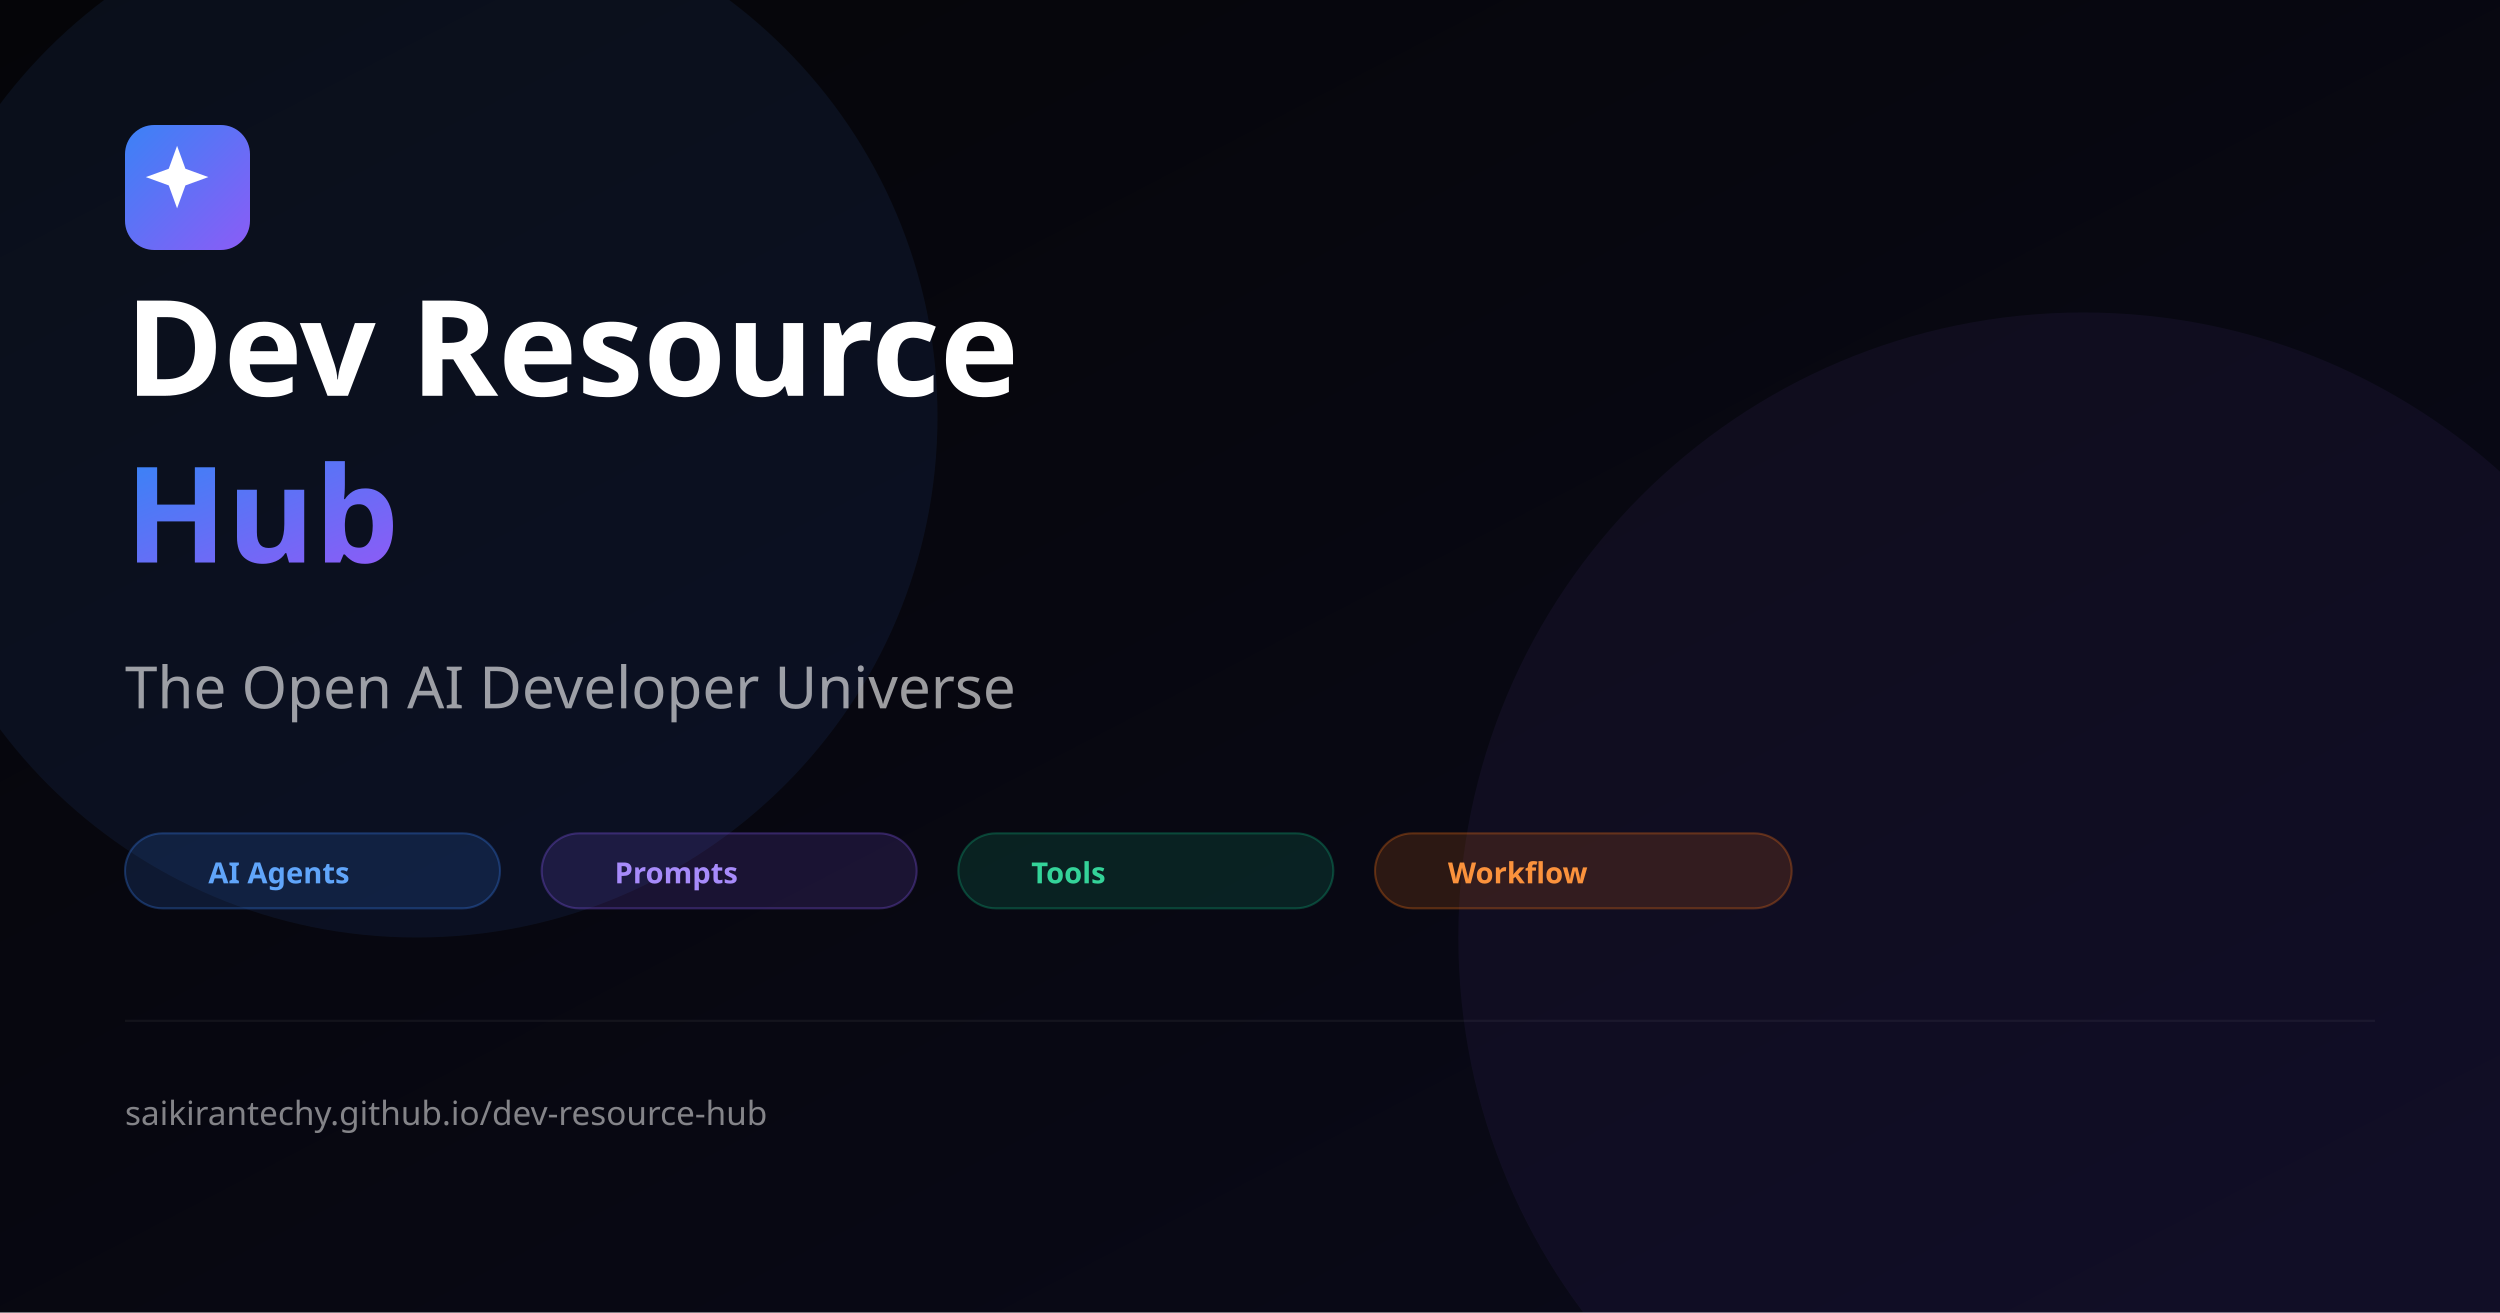
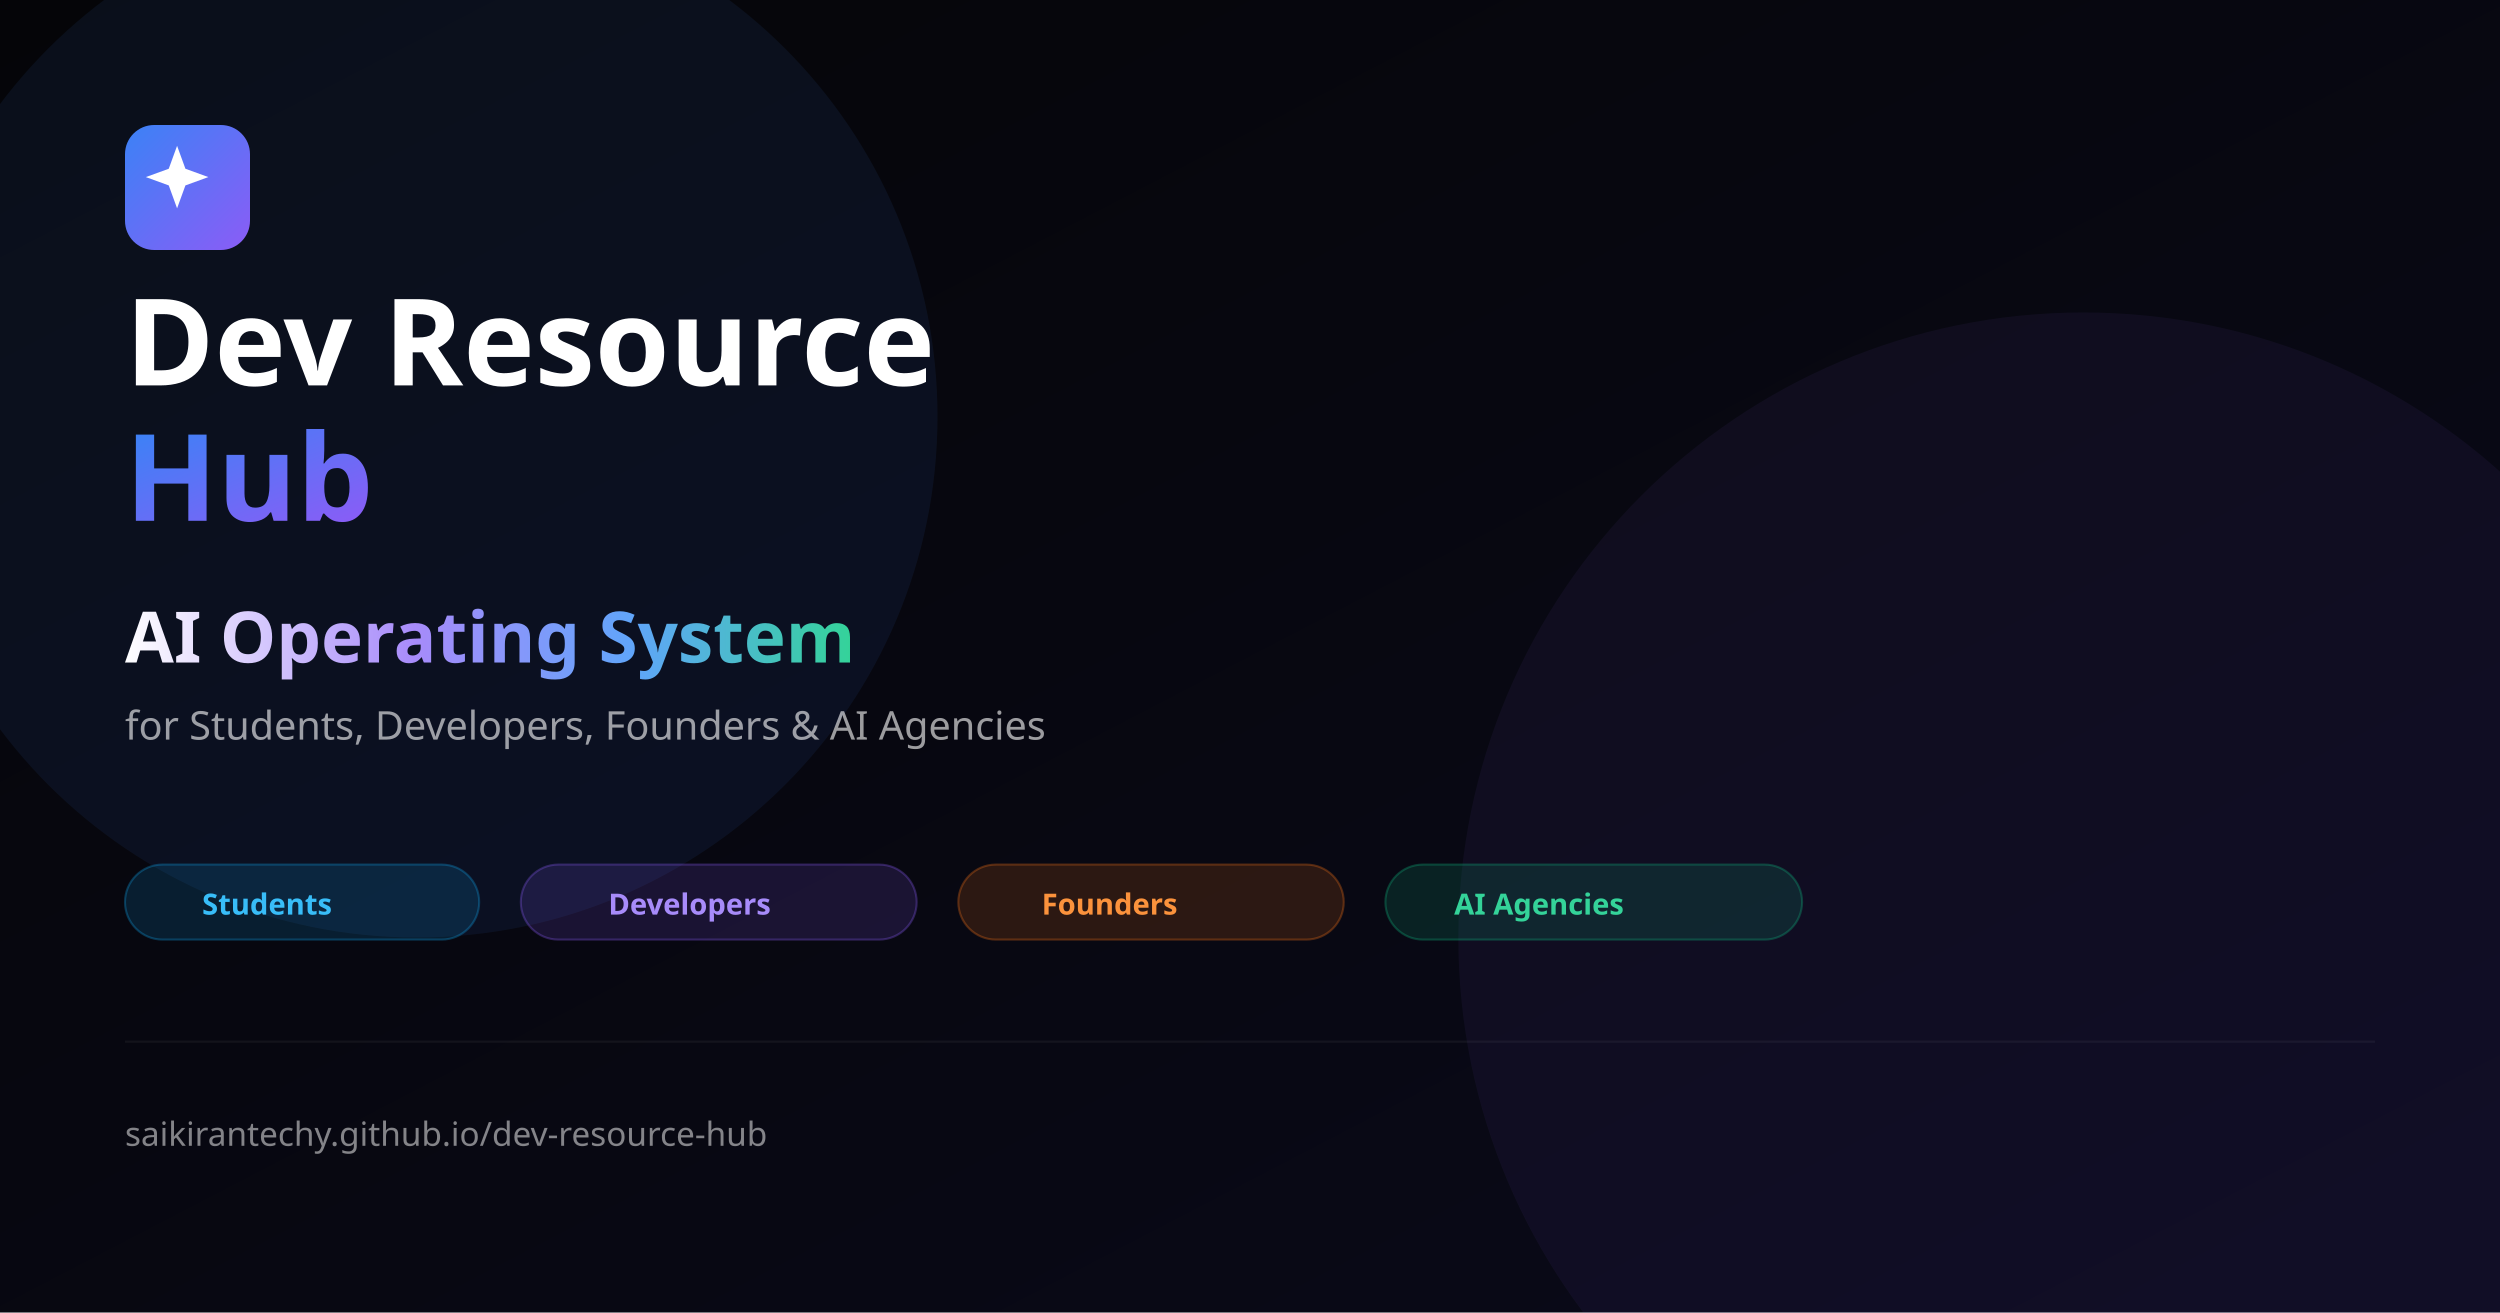
<svg xmlns="http://www.w3.org/2000/svg" width="1200" height="630" viewBox="0 0 1200 630">
  <defs>
    <linearGradient id="bg" x1="0%" y1="0%" x2="100%" y2="100%">
      <stop offset="0%" style="stop-color:#050508" />
      <stop offset="100%" style="stop-color:#0a0a1a" />
    </linearGradient>
    <linearGradient id="accent1" x1="0%" y1="0%" x2="100%" y2="100%">
      <stop offset="0%" style="stop-color:#3b82f6" />
      <stop offset="100%" style="stop-color:#8b5cf6" />
    </linearGradient>
+     <linearGradient id="titleGrad" x1="0%" y1="0%" x2="100%" y2="0%">
+       <stop offset="0%" style="stop-color:#ffffff" />
+       <stop offset="40%" style="stop-color:#a78bfa" />
+       <stop offset="70%" style="stop-color:#60a5fa" />
+       <stop offset="100%" style="stop-color:#34d399" />
+     </linearGradient>
  </defs>
  <rect width="1200" height="630" fill="url(#bg)" />
  <circle cx="200" cy="200" r="250" fill="#3b82f6" opacity="0.08" />
  <circle cx="1000" cy="450" r="300" fill="#8b5cf6" opacity="0.06" />
  <rect x="60" y="60" width="60" height="60" rx="14" fill="url(#accent1)" />
  <g transform="translate(70, 70)">
    <polygon points="15,0 19,11 30,15 19,19 15,30 11,19 0,15 11,11" fill="white" />
  </g>
-   <text x="60" y="190" font-family="system-ui, sans-serif" font-size="64" font-weight="900" fill="white">Dev Resource</text>
-   <text x="60" y="270" font-family="system-ui, sans-serif" font-size="64" font-weight="900">
+   <text x="60" y="185" font-family="system-ui, sans-serif" font-size="58" font-weight="900" fill="white">Dev Resource</text>
+   <text x="60" y="250" font-family="system-ui, sans-serif" font-size="58" font-weight="900">
    <tspan fill="url(#accent1)">Hub</tspan>
  </text>
-   <text x="60" y="340" font-family="system-ui, sans-serif" font-size="28" opacity="0.6" fill="white">The Open AI Developer Universe</text>
-   <rect x="60" y="400" width="180" height="36" rx="18" fill="rgba(59,130,246,0.15)" stroke="rgba(59,130,246,0.3)" stroke-width="1" />
-   <text x="100" y="424" font-family="system-ui, sans-serif" font-size="14" font-weight="700" fill="#60a5fa">AI Agents</text>
-   <rect x="260" y="400" width="180" height="36" rx="18" fill="rgba(139,92,246,0.15)" stroke="rgba(139,92,246,0.3)" stroke-width="1" />
-   <text x="295" y="424" font-family="system-ui, sans-serif" font-size="14" font-weight="700" fill="#a78bfa">Prompts</text>
-   <rect x="460" y="400" width="180" height="36" rx="18" fill="rgba(16,185,129,0.15)" stroke="rgba(16,185,129,0.3)" stroke-width="1" />
-   <text x="495" y="424" font-family="system-ui, sans-serif" font-size="14" font-weight="700" fill="#34d399">Tools</text>
-   <rect x="660" y="400" width="200" height="36" rx="18" fill="rgba(249,115,22,0.15)" stroke="rgba(249,115,22,0.3)" stroke-width="1" />
-   <text x="695" y="424" font-family="system-ui, sans-serif" font-size="14" font-weight="700" fill="#fb923c">Workflow</text>
-   <line x1="60" y1="490" x2="1140" y2="490" stroke="rgba(255,255,255,0.05)" stroke-width="1" />
-   <text x="60" y="540" font-family="system-ui, sans-serif" font-size="16" opacity="0.5" fill="white">saikirantechy.github.io/dev-resource-hub</text>
+   <text x="60" y="318" font-family="system-ui, sans-serif" font-size="34" font-weight="900" fill="url(#titleGrad)">AI Operating System</text>
+   <text x="60" y="355" font-family="system-ui, sans-serif" font-size="19" opacity="0.6" fill="white">for Students, Developers, Founders &amp; AI Agencies</text>
+   <rect x="60" y="415" width="170" height="36" rx="18" fill="rgba(14,165,233,0.15)" stroke="rgba(14,165,233,0.3)" stroke-width="1" />
+   <text x="97" y="439" font-family="system-ui, sans-serif" font-size="14" font-weight="700" fill="#38bdf8">Students</text>
+   <rect x="250" y="415" width="190" height="36" rx="18" fill="rgba(139,92,246,0.15)" stroke="rgba(139,92,246,0.3)" stroke-width="1" />
+   <text x="292" y="439" font-family="system-ui, sans-serif" font-size="14" font-weight="700" fill="#a78bfa">Developers</text>
+   <rect x="460" y="415" width="185" height="36" rx="18" fill="rgba(249,115,22,0.15)" stroke="rgba(249,115,22,0.3)" stroke-width="1" />
+   <text x="500" y="439" font-family="system-ui, sans-serif" font-size="14" font-weight="700" fill="#fb923c">Founders</text>
+   <rect x="665" y="415" width="200" height="36" rx="18" fill="rgba(16,185,129,0.15)" stroke="rgba(16,185,129,0.3)" stroke-width="1" />
+   <text x="698" y="439" font-family="system-ui, sans-serif" font-size="14" font-weight="700" fill="#34d399">AI Agencies</text>
+   <line x1="60" y1="500" x2="1140" y2="500" stroke="rgba(255,255,255,0.05)" stroke-width="1" />
+   <text x="60" y="550" font-family="system-ui, sans-serif" font-size="16" opacity="0.5" fill="white">saikirantechy.github.io/dev-resource-hub</text>
</svg>
